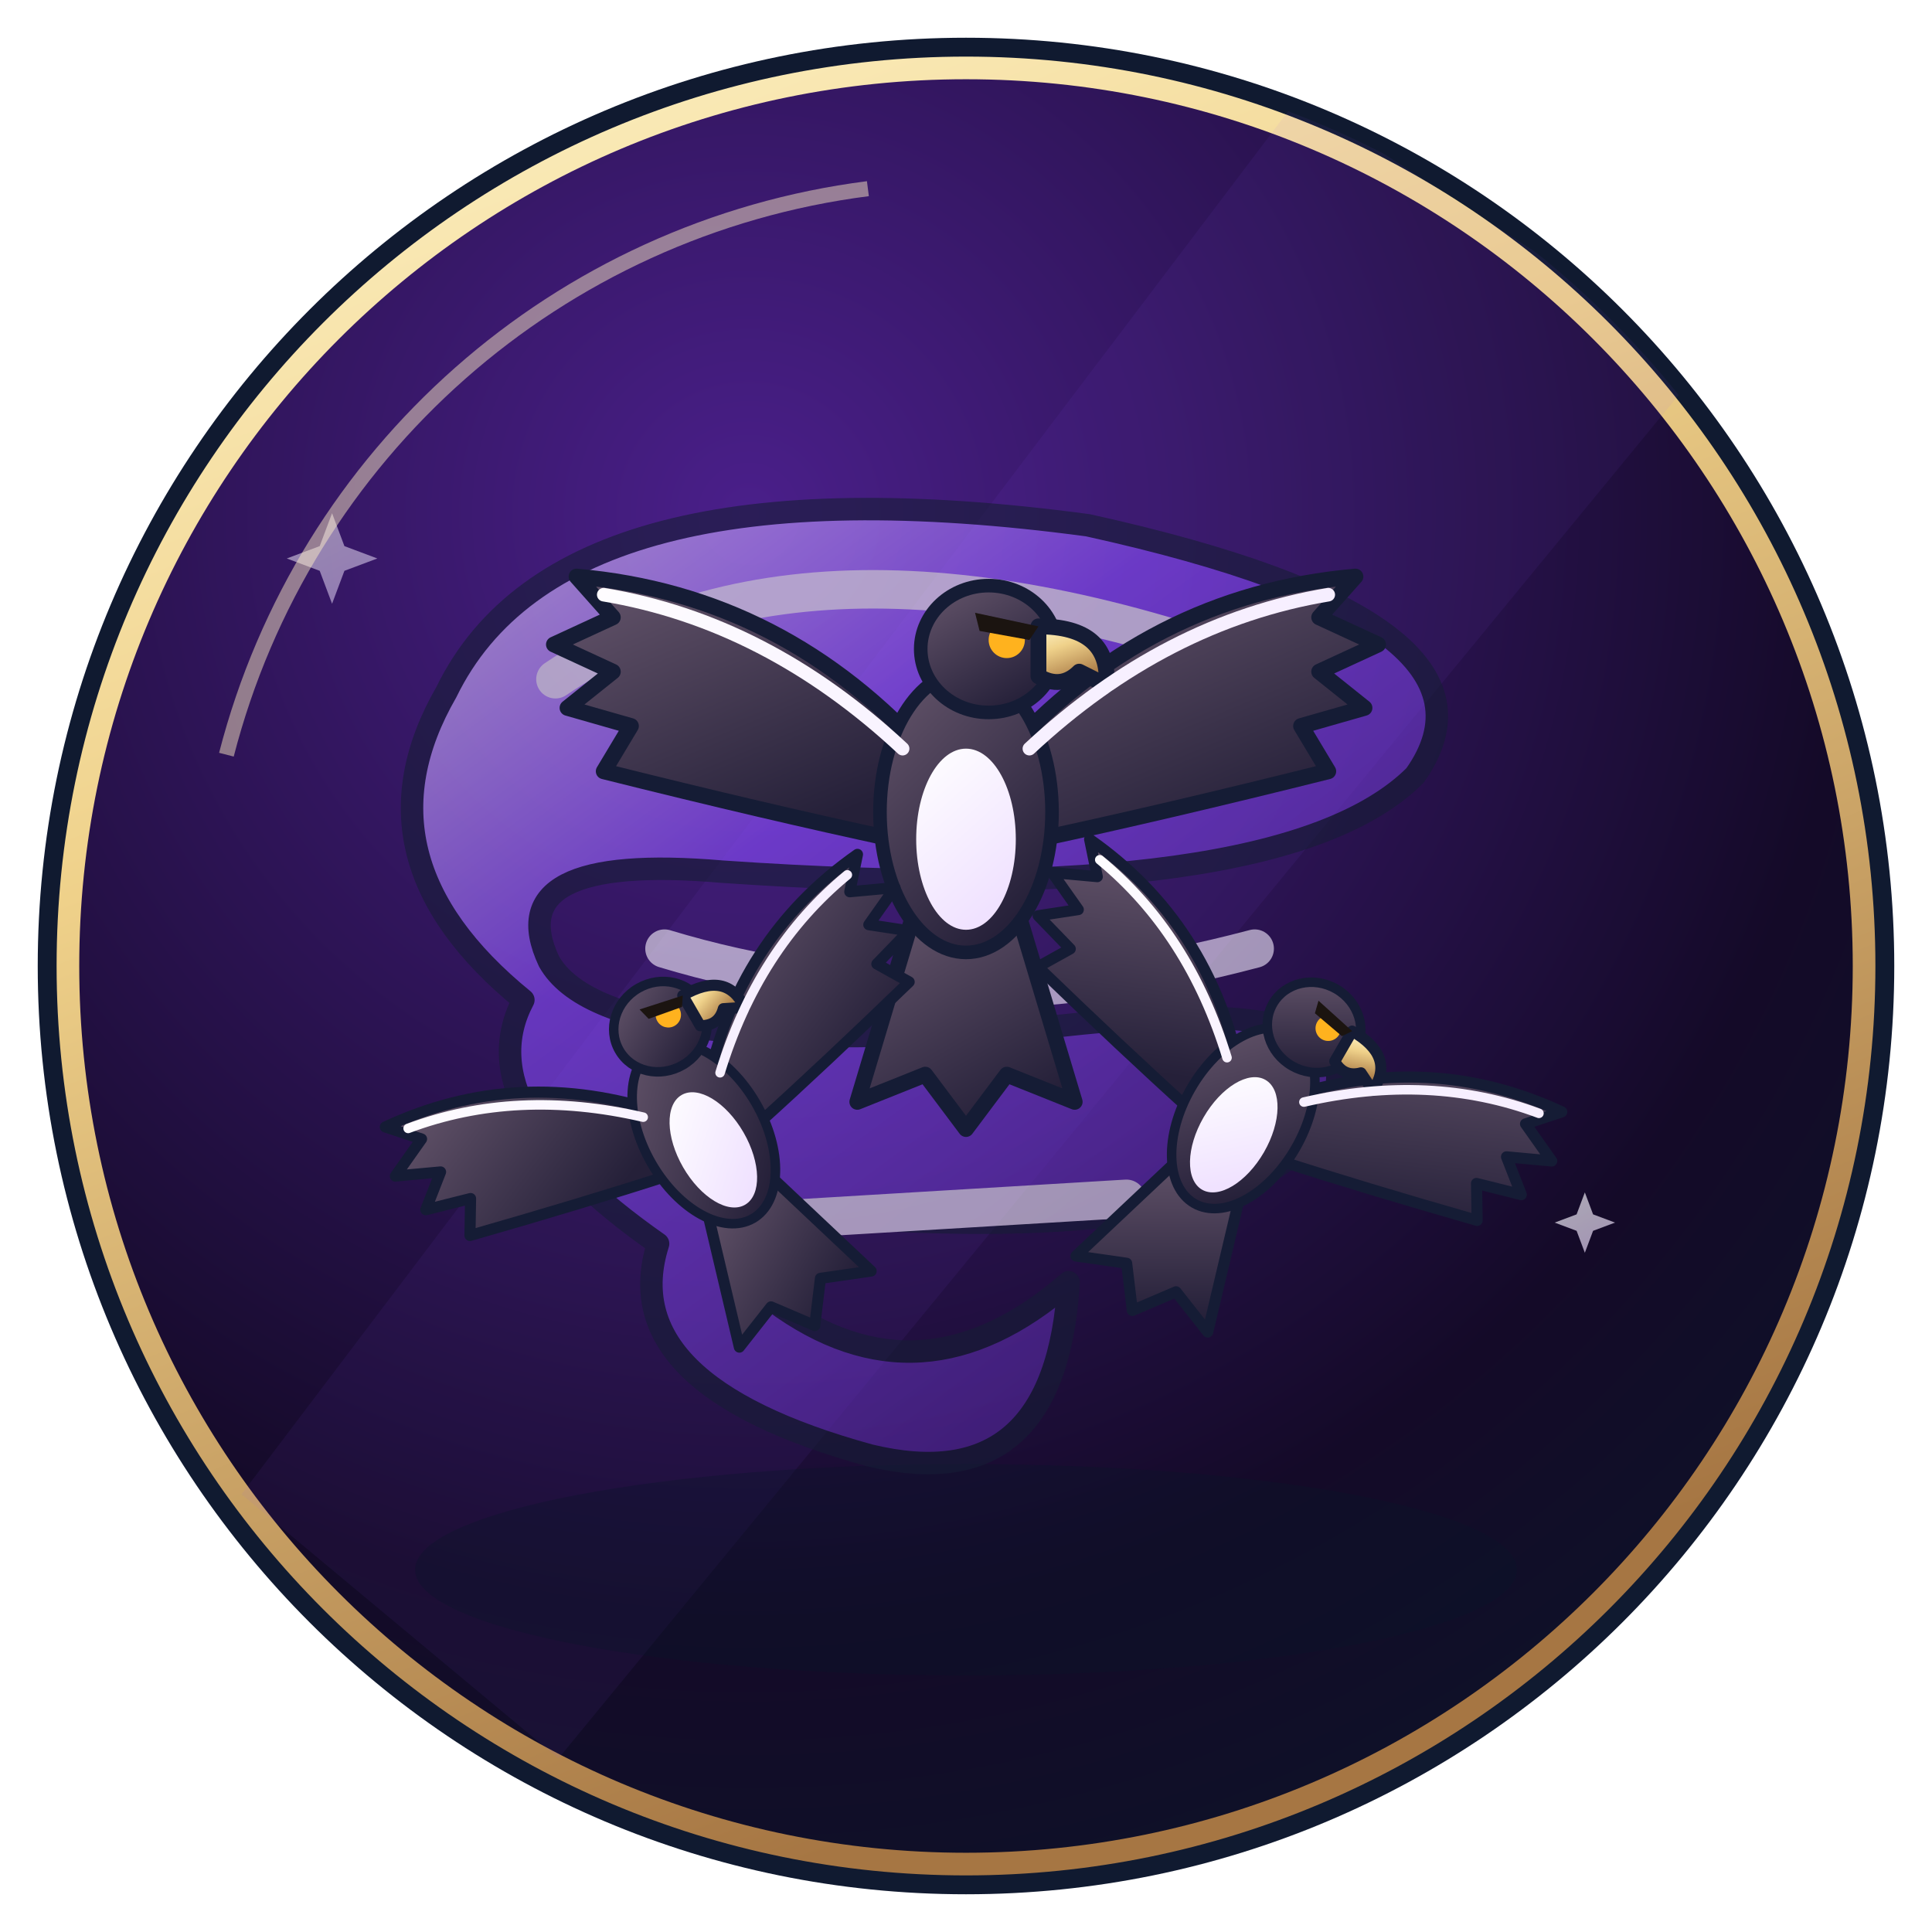
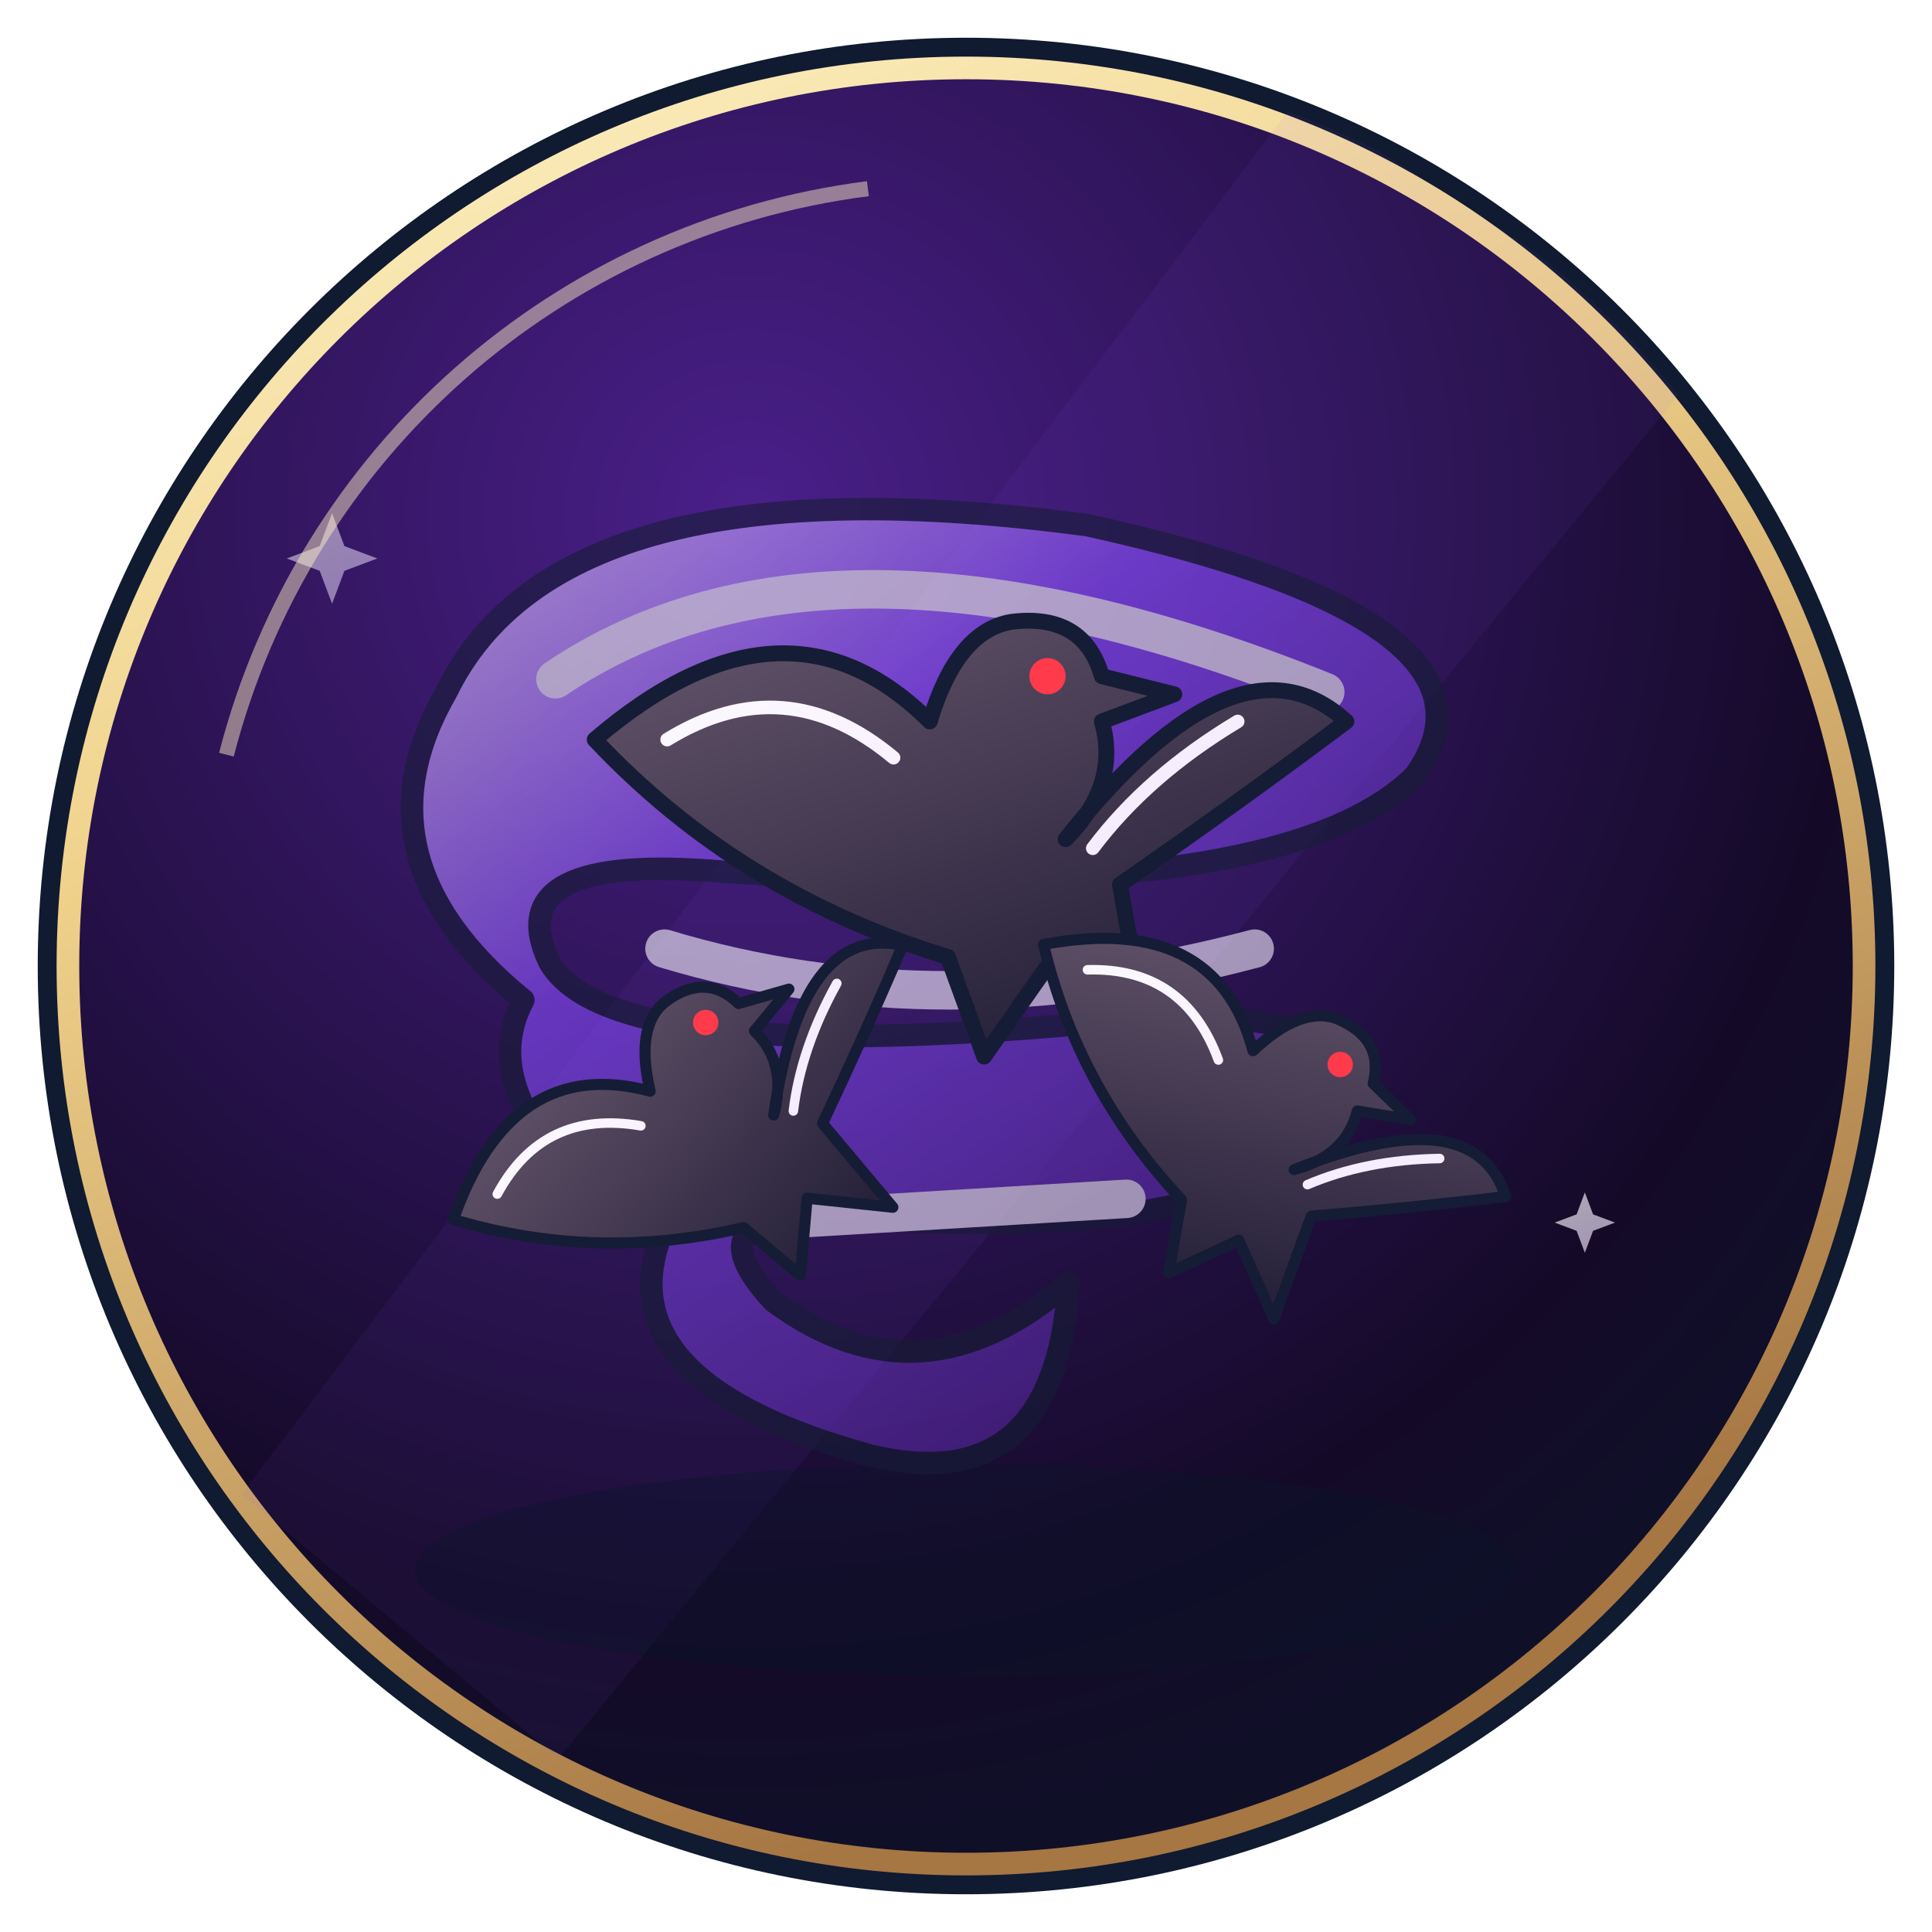
<svg xmlns="http://www.w3.org/2000/svg" width="192" height="192" viewBox="0 0 256 256">
  <defs>
    <radialGradient id="back" cx=".38" cy=".25" r=".85">
      <stop stop-color="#4a1f8a" />
      <stop offset=".72" stop-color="#140a28" />
      <stop offset="1" stop-color="#0c1328" />
    </radialGradient>
    <linearGradient id="main" x2=".8" y2="1">
      <stop stop-color="#f0e2ff" />
      <stop offset=".38" stop-color="#8a4dff" />
      <stop offset="1" stop-color="#4a1f8a" />
    </linearGradient>
    <linearGradient id="light" x2=".5" y2="1">
      <stop stop-color="#ffffff" />
      <stop offset="1" stop-color="#f0e2ff" />
    </linearGradient>
    <linearGradient id="metal" x2=".8" y2="1">
      <stop stop-color="#ffffff" />
      <stop offset=".36" stop-color="#d9edf3" />
      <stop offset="1" stop-color="#8a4dff" />
    </linearGradient>
    <linearGradient id="gold" x2=".4" y2="1">
      <stop stop-color="#fff5cb" />
      <stop offset=".4" stop-color="#efd18a" />
      <stop offset="1" stop-color="#a67643" />
    </linearGradient>
    <linearGradient id="rock" x2=".6" y2="1">
      <stop stop-color="#66566c" />
      <stop offset="1" stop-color="#252039" />
    </linearGradient>
    <radialGradient id="orb" cx=".32" cy=".23" r=".85">
      <stop stop-color="#ffffff" />
      <stop offset=".3" stop-color="#f0e2ff" />
      <stop offset=".58" stop-color="#8a4dff" />
      <stop offset="1" stop-color="#4a1f8a" />
    </radialGradient>
    <linearGradient id="main_stroke" gradientUnits="userSpaceOnUse" x1="-64" y1="-80" x2="64" y2="80">
      <stop stop-color="#f0e2ff" />
      <stop offset="1" stop-color="#8a4dff" />
    </linearGradient>
    <linearGradient id="light_stroke" gradientUnits="userSpaceOnUse" x1="-64" y1="-80" x2="64" y2="80">
      <stop stop-color="#ffffff" />
      <stop offset="1" stop-color="#f0e2ff" />
    </linearGradient>
    <linearGradient id="gold_stroke" gradientUnits="userSpaceOnUse" x1="-64" y1="-80" x2="64" y2="80">
      <stop stop-color="#fff5cb" />
      <stop offset="1" stop-color="#d6ac60" />
    </linearGradient>
    <clipPath id="disc">
      <circle cx="128" cy="128" r="121" />
    </clipPath>
  </defs>
  <circle cx="128" cy="128" r="123" fill="#101a30" />
  <circle cx="128" cy="128" r="119" fill="url(#back)" stroke="url(#gold)" stroke-width="3" />
  <g clip-path="url(#disc)">
    <path d="M32 198 L172 13 L226 48 L74 233Z" fill="#8a4dff" opacity=".065" />
    <ellipse cx="128" cy="208" rx="73" ry="14" fill="#081329" opacity=".35" />
    <g transform="translate(128 124) rotate(0) scale(1)" opacity="1">
      <g transform="translate(0 0) rotate(0) scale(0.85)" opacity="0.6">
        <path d="M-81 -38 Q-63 -75 19 -64 Q87 -49 70 -25 Q49 -4 -38 -10 Q-73 -13 -65 4 Q-56 20 15 14 Q69 8 55 30 Q42 48 -18 44 Q-44 42 -30 57 Q-7 74 16 54 Q14 88 -15 81 Q-55 70 -48 48 Q-78 27 -69 10 Q-96 -12 -81 -38Z" fill="url(#main)" stroke="#151c35" stroke-width="3.5" stroke-linejoin="round" stroke-linecap="round" />
        <path d="M-64 -40 Q-21 -69 56 -38 M-47 2 Q-4 15 45 2 M-25 44 L25 41" fill="none" stroke="url(#light_stroke)" stroke-width="6" stroke-linejoin="round" stroke-linecap="round" />
      </g>
      <g transform="translate(0 -20) rotate(0) scale(0.6)" opacity="1">
-         <path d="M8 -6 Q40 -42 86 -46 L78 -37 L91 -31 L78 -25 L88 -17 L74 -13 L80 -3 Q44 6 16 12Z" fill="url(#rock)" stroke="#151c35" stroke-width="3.5" stroke-linejoin="round" stroke-linecap="round" />
-         <path d="M-8 -6 Q-40 -42 -86 -46 L-78 -37 L-91 -31 L-78 -25 L-88 -17 L-74 -13 L-80 -3 Q-44 6 -16 12Z" fill="url(#rock)" stroke="#151c35" stroke-width="3.5" stroke-linejoin="round" stroke-linecap="round" />
-         <path d="M-12 30 L-24 70 L-9 64 L0 76 L9 64 L24 70 L12 30Z" fill="url(#rock)" stroke="#151c35" stroke-width="3.5" stroke-linejoin="round" stroke-linecap="round" />
-         <ellipse cx="0" cy="6" rx="19" ry="31" fill="url(#rock)" stroke="#151c35" stroke-width="3" />
-         <ellipse cx="0" cy="12" rx="11" ry="20" fill="url(#light)" stroke="none" stroke-width="3" />
-         <ellipse cx="5" cy="-30" rx="15" ry="14" fill="url(#rock)" stroke="#151c35" stroke-width="3" />
-         <path d="M16 -35 Q32 -35 31 -22 L25 -25 Q21 -21 16 -24Z" fill="url(#gold)" stroke="#151c35" stroke-width="3.5" stroke-linejoin="round" stroke-linecap="round" />
-         <ellipse cx="9" cy="-32" rx="4" ry="4" fill="#ffb21e" stroke="none" stroke-width="3" />
-         <path d="M2 -38 L16 -35 L14 -32 L3 -34Z" fill="#1b1410" stroke="none" stroke-width="3.5" stroke-linejoin="round" stroke-linecap="round" />
-         <path d="M14 -8 Q44 -36 80 -42 M-14 -8 Q-44 -36 -80 -42" fill="none" stroke="url(#light_stroke)" stroke-width="3" stroke-linejoin="round" stroke-linecap="round" />
+         <path d="M-82 -10 Q-40 -46 -8 -14 Q-2 -34 10 -36 Q26 -38 30 -24 L46 -20 L30 -14 Q34 0 22 12 Q60 -36 84 -14 Q60 4 34 22 L40 56 L18 40 L4 60 L-4 38 Q-50 24 -82 -10Z" fill="url(#rock)" stroke="#151c35" stroke-width="3.5" stroke-linejoin="round" stroke-linecap="round" />
+         <ellipse cx="18" cy="-24" rx="4" ry="4" fill="#ff3a4a" stroke="none" stroke-width="3" />
+         <path d="M-66 -10 Q-40 -26 -16 -6 M60 -14 Q40 -2 28 14" fill="none" stroke="url(#light_stroke)" stroke-width="3" stroke-linejoin="round" stroke-linecap="round" />
      </g>
      <g transform="translate(-36 24) rotate(-30) scale(0.42)" opacity="1">
-         <path d="M8 -6 Q40 -42 86 -46 L78 -37 L91 -31 L78 -25 L88 -17 L74 -13 L80 -3 Q44 6 16 12Z" fill="url(#rock)" stroke="#151c35" stroke-width="3.5" stroke-linejoin="round" stroke-linecap="round" />
-         <path d="M-8 -6 Q-40 -42 -86 -46 L-78 -37 L-91 -31 L-78 -25 L-88 -17 L-74 -13 L-80 -3 Q-44 6 -16 12Z" fill="url(#rock)" stroke="#151c35" stroke-width="3.5" stroke-linejoin="round" stroke-linecap="round" />
-         <path d="M-12 30 L-24 70 L-9 64 L0 76 L9 64 L24 70 L12 30Z" fill="url(#rock)" stroke="#151c35" stroke-width="3.5" stroke-linejoin="round" stroke-linecap="round" />
-         <ellipse cx="0" cy="6" rx="19" ry="31" fill="url(#rock)" stroke="#151c35" stroke-width="3" />
-         <ellipse cx="0" cy="12" rx="11" ry="20" fill="url(#light)" stroke="none" stroke-width="3" />
-         <ellipse cx="5" cy="-30" rx="15" ry="14" fill="url(#rock)" stroke="#151c35" stroke-width="3" />
-         <path d="M16 -35 Q32 -35 31 -22 L25 -25 Q21 -21 16 -24Z" fill="url(#gold)" stroke="#151c35" stroke-width="3.5" stroke-linejoin="round" stroke-linecap="round" />
-         <ellipse cx="9" cy="-32" rx="4" ry="4" fill="#ffb21e" stroke="none" stroke-width="3" />
-         <path d="M2 -38 L16 -35 L14 -32 L3 -34Z" fill="#1b1410" stroke="none" stroke-width="3.5" stroke-linejoin="round" stroke-linecap="round" />
-         <path d="M14 -8 Q44 -36 80 -42 M-14 -8 Q-44 -36 -80 -42" fill="none" stroke="url(#light_stroke)" stroke-width="3" stroke-linejoin="round" stroke-linecap="round" />
+         <path d="M-82 -10 Q-40 -46 -8 -14 Q-2 -34 10 -36 Q26 -38 30 -24 L46 -20 L30 -14 Q34 0 22 12 Q60 -36 84 -14 Q60 4 34 22 L40 56 L18 40 L4 60 L-4 38 Q-50 24 -82 -10Z" fill="url(#rock)" stroke="#151c35" stroke-width="3.5" stroke-linejoin="round" stroke-linecap="round" />
+         <ellipse cx="18" cy="-24" rx="4" ry="4" fill="#ff3a4a" stroke="none" stroke-width="3" />
+         <path d="M-66 -10 Q-40 -26 -16 -6 M60 -14 Q40 -2 28 14" fill="none" stroke="url(#light_stroke)" stroke-width="3" stroke-linejoin="round" stroke-linecap="round" />
      </g>
      <g transform="translate(38 22) rotate(30) scale(0.42)" opacity="1">
-         <path d="M8 -6 Q40 -42 86 -46 L78 -37 L91 -31 L78 -25 L88 -17 L74 -13 L80 -3 Q44 6 16 12Z" fill="url(#rock)" stroke="#151c35" stroke-width="3.5" stroke-linejoin="round" stroke-linecap="round" />
-         <path d="M-8 -6 Q-40 -42 -86 -46 L-78 -37 L-91 -31 L-78 -25 L-88 -17 L-74 -13 L-80 -3 Q-44 6 -16 12Z" fill="url(#rock)" stroke="#151c35" stroke-width="3.5" stroke-linejoin="round" stroke-linecap="round" />
-         <path d="M-12 30 L-24 70 L-9 64 L0 76 L9 64 L24 70 L12 30Z" fill="url(#rock)" stroke="#151c35" stroke-width="3.5" stroke-linejoin="round" stroke-linecap="round" />
-         <ellipse cx="0" cy="6" rx="19" ry="31" fill="url(#rock)" stroke="#151c35" stroke-width="3" />
-         <ellipse cx="0" cy="12" rx="11" ry="20" fill="url(#light)" stroke="none" stroke-width="3" />
-         <ellipse cx="5" cy="-30" rx="15" ry="14" fill="url(#rock)" stroke="#151c35" stroke-width="3" />
-         <path d="M16 -35 Q32 -35 31 -22 L25 -25 Q21 -21 16 -24Z" fill="url(#gold)" stroke="#151c35" stroke-width="3.5" stroke-linejoin="round" stroke-linecap="round" />
-         <ellipse cx="9" cy="-32" rx="4" ry="4" fill="#ffb21e" stroke="none" stroke-width="3" />
-         <path d="M2 -38 L16 -35 L14 -32 L3 -34Z" fill="#1b1410" stroke="none" stroke-width="3.5" stroke-linejoin="round" stroke-linecap="round" />
-         <path d="M14 -8 Q44 -36 80 -42 M-14 -8 Q-44 -36 -80 -42" fill="none" stroke="url(#light_stroke)" stroke-width="3" stroke-linejoin="round" stroke-linecap="round" />
+         <path d="M-82 -10 Q-40 -46 -8 -14 Q-2 -34 10 -36 Q26 -38 30 -24 L46 -20 L30 -14 Q34 0 22 12 Q60 -36 84 -14 Q60 4 34 22 L40 56 L18 40 L4 60 L-4 38 Q-50 24 -82 -10Z" fill="url(#rock)" stroke="#151c35" stroke-width="3.5" stroke-linejoin="round" stroke-linecap="round" />
+         <ellipse cx="18" cy="-24" rx="4" ry="4" fill="#ff3a4a" stroke="none" stroke-width="3" />
+         <path d="M-66 -10 Q-40 -26 -16 -6 M60 -14 Q40 -2 28 14" fill="none" stroke="url(#light_stroke)" stroke-width="3" stroke-linejoin="round" stroke-linecap="round" />
      </g>
    </g>
    <g transform="translate(44 74) rotate(0) scale(1)" opacity="0.5">
      <g transform="translate(0 0) rotate(0) scale(0.2727273)" opacity="1">
        <path d="M0 -22 L6 -6 L22 0 L6 6 L0 22 L-6 6 L-22 0 L-6 -6Z" fill="url(#light)" stroke="none" stroke-width="3.5" stroke-linejoin="round" stroke-linecap="round" />
      </g>
    </g>
    <g transform="translate(210 162) rotate(0) scale(1)" opacity="0.65">
      <g transform="translate(0 0) rotate(0) scale(0.1818182)" opacity="1">
        <path d="M0 -22 L6 -6 L22 0 L6 6 L0 22 L-6 6 L-22 0 L-6 -6Z" fill="url(#light)" stroke="none" stroke-width="3.5" stroke-linejoin="round" stroke-linecap="round" />
      </g>
    </g>
  </g>
  <path d="M30 100 A101 101 0 0 1 115 25" fill="none" stroke="#ffefc5" stroke-width="2" opacity=".48" />
</svg>
